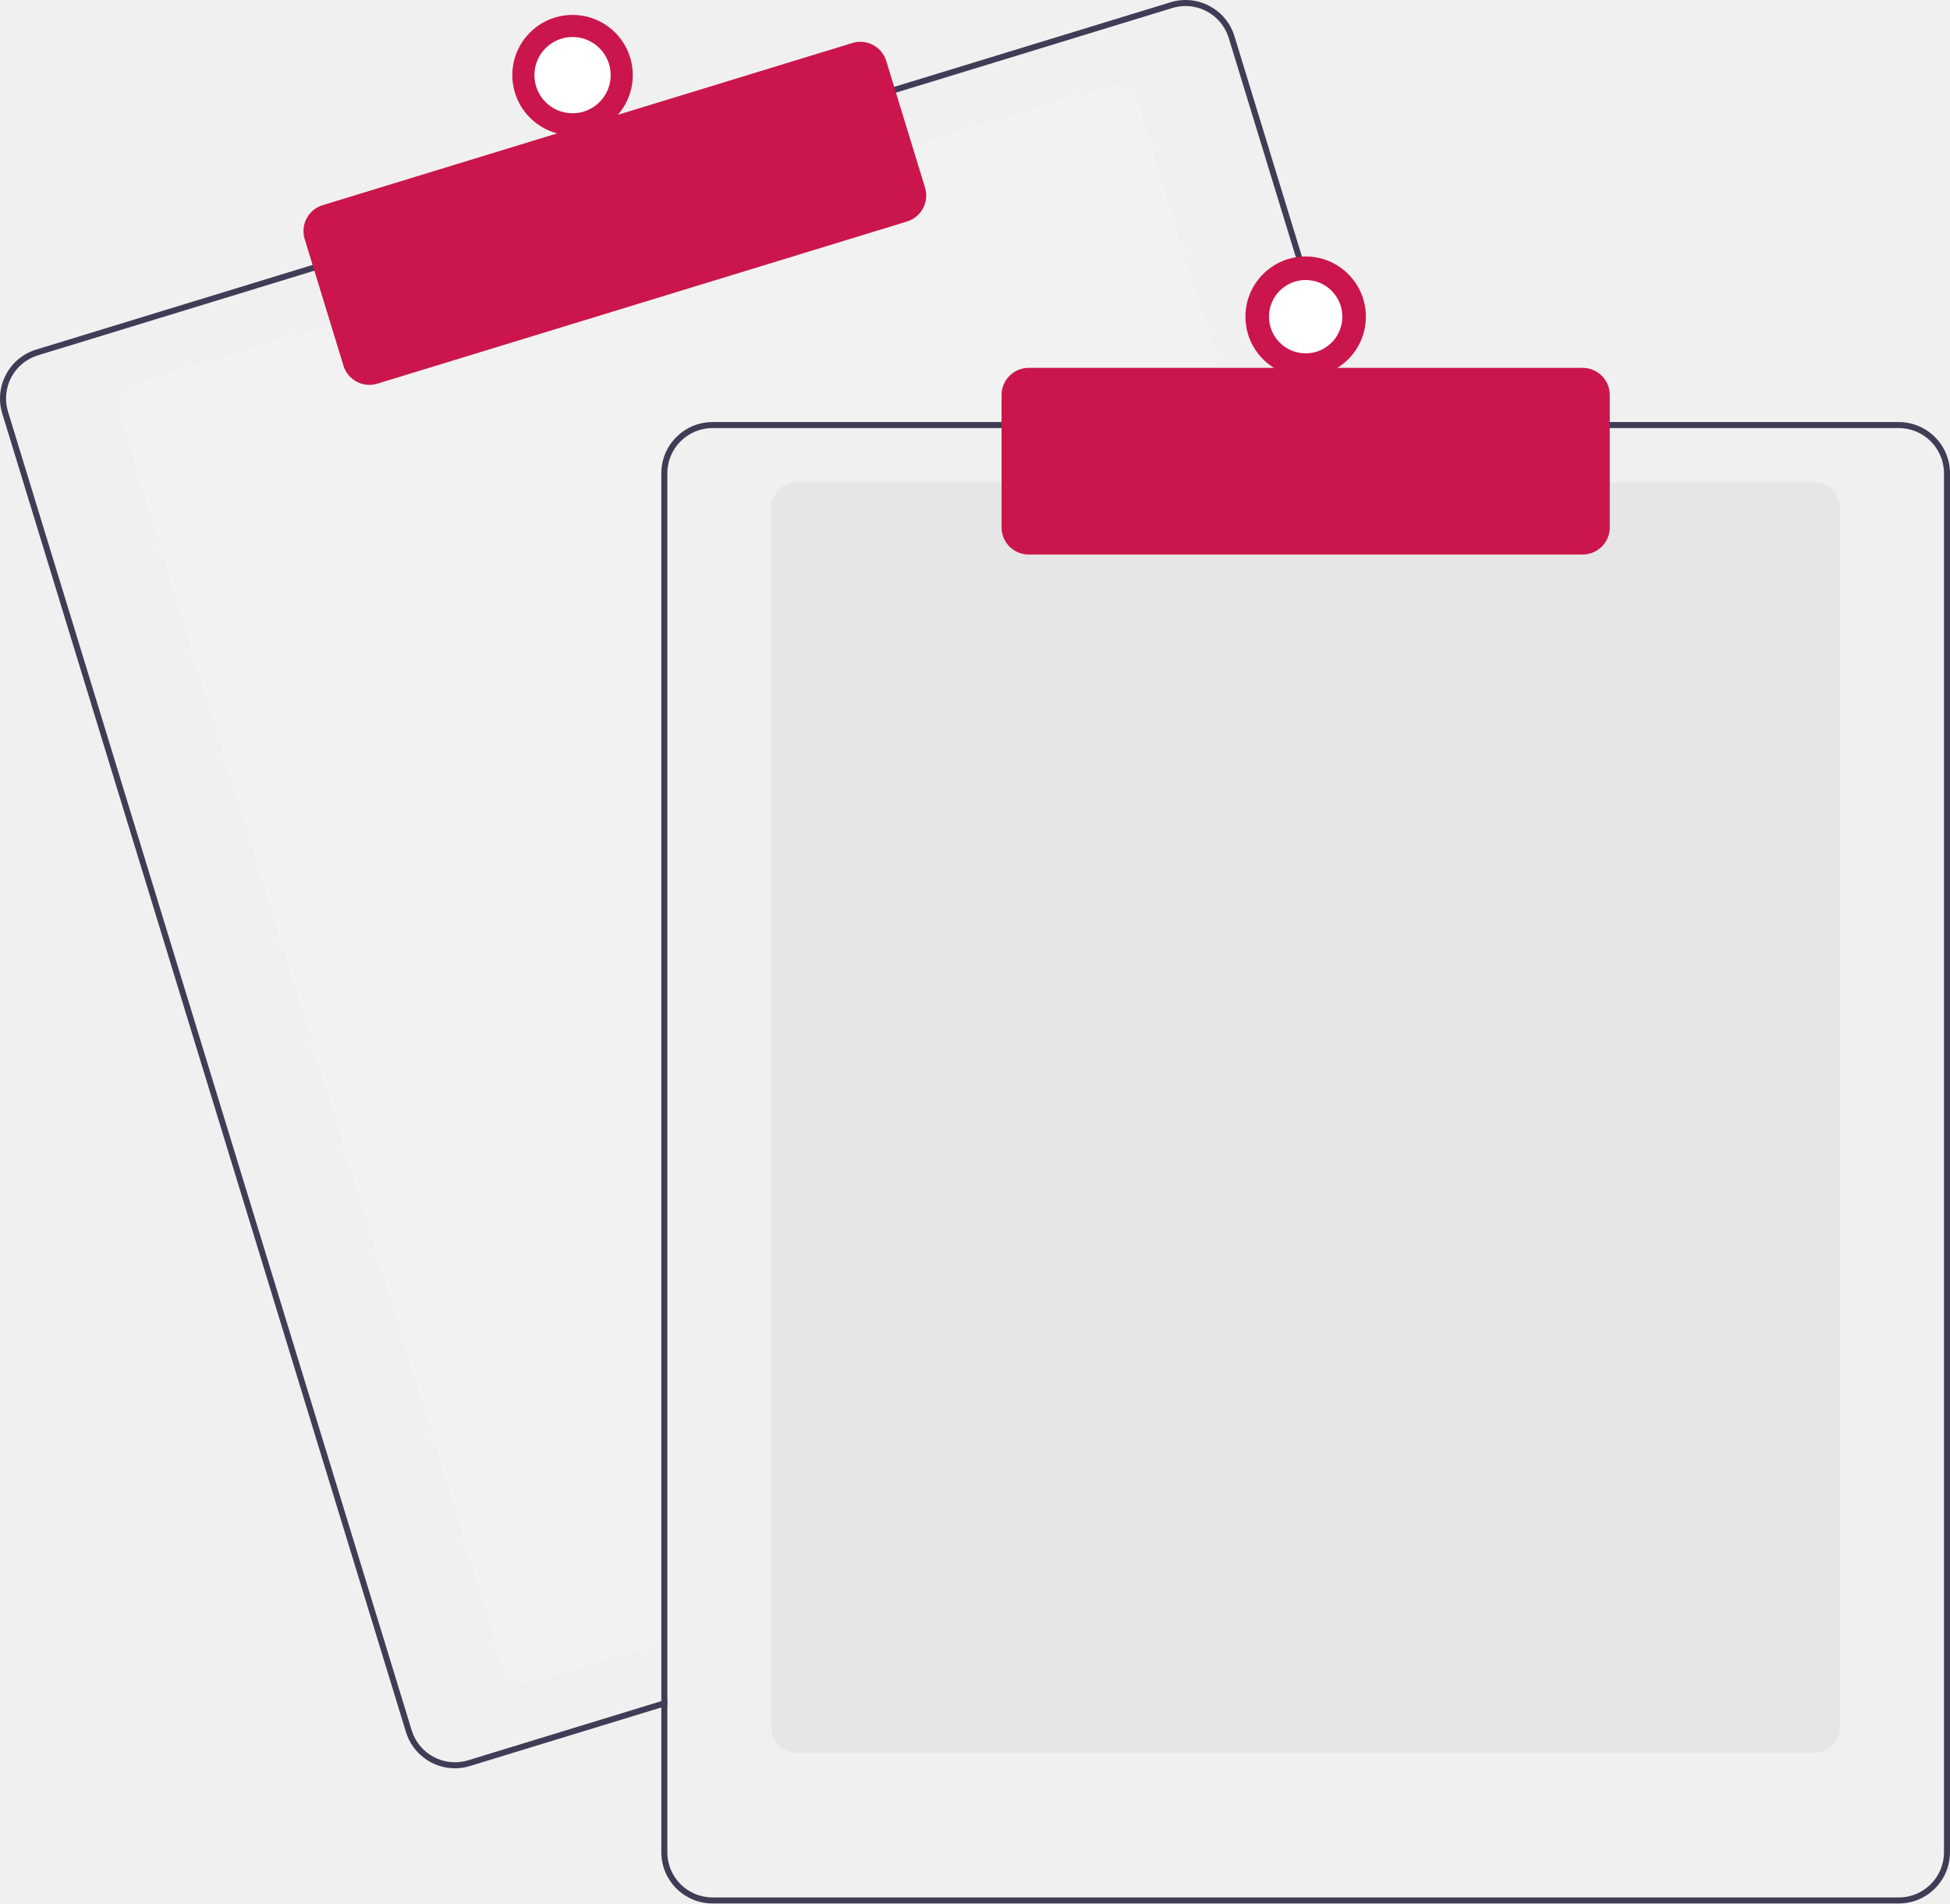
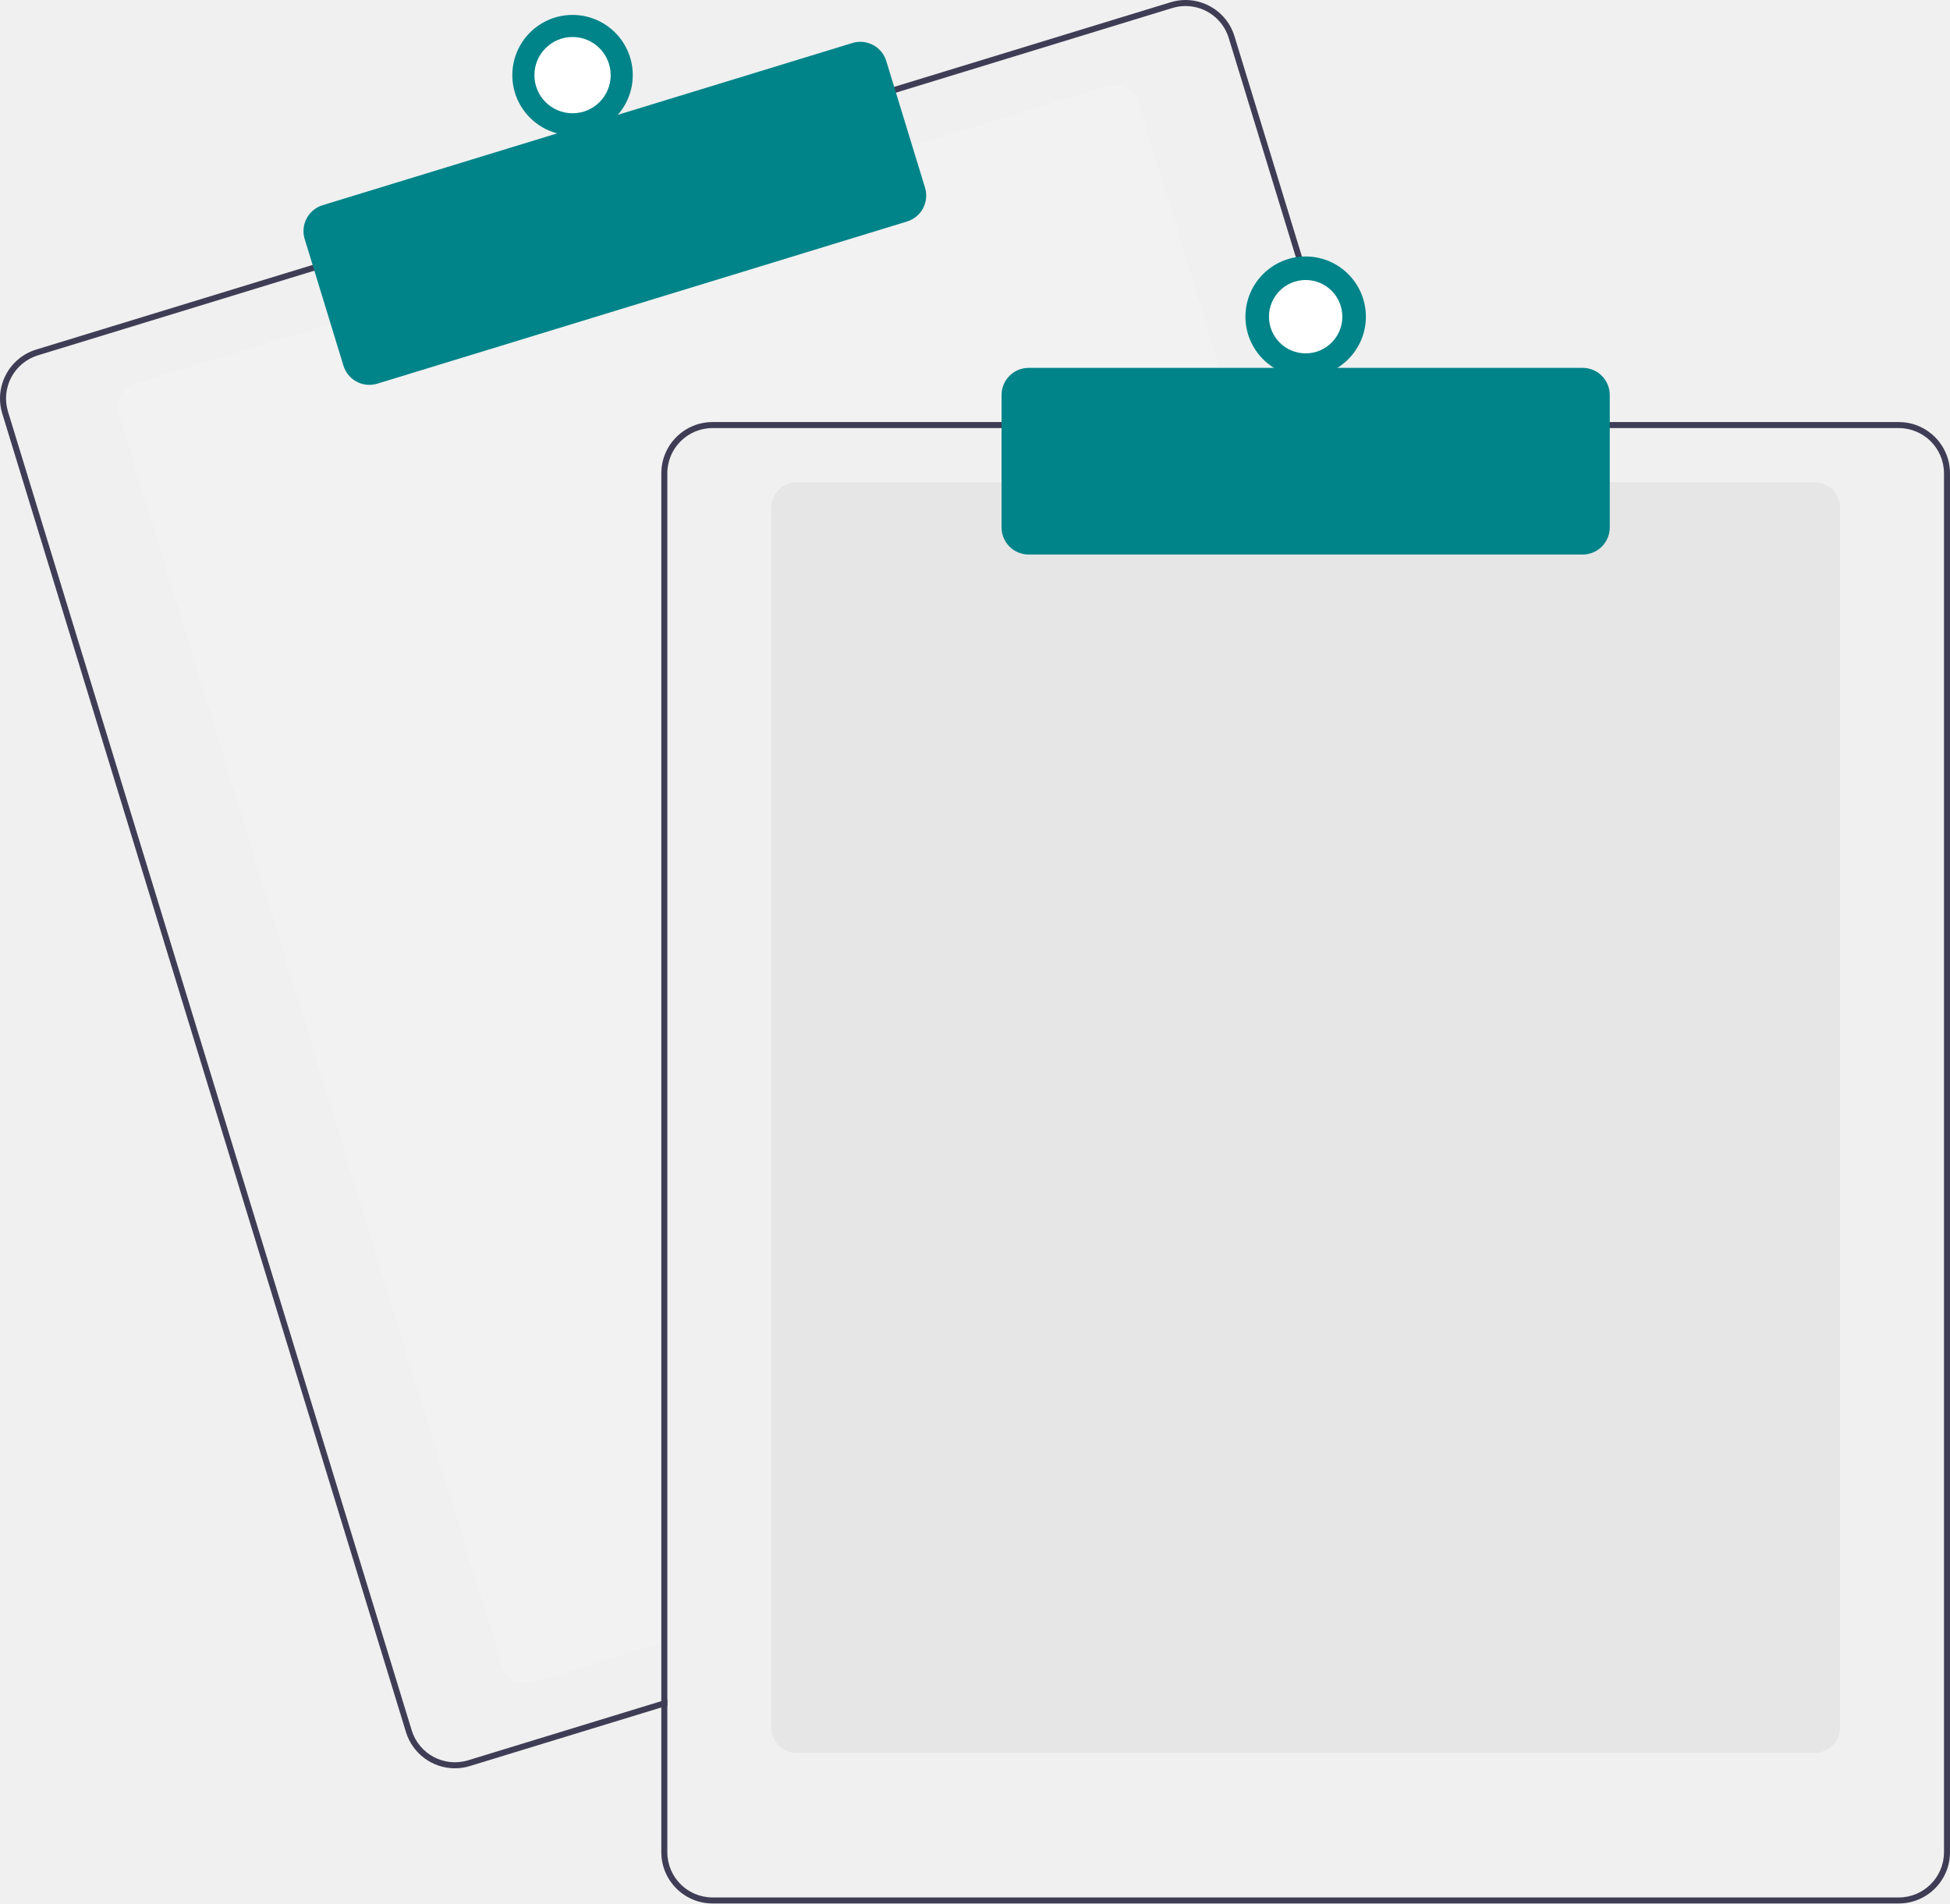
<svg xmlns="http://www.w3.org/2000/svg" data-name="Layer 1" width="647.636" height="632.174" viewBox="0 0 647.636 632.174">
-   <path d="M687.328,276.087H512.818a15.018,15.018,0,0,0-15,15v387.85l-2,.61-42.81,13.11a8.007,8.007,0,0,1-9.99-5.31L315.678,271.397a8.003,8.003,0,0,1,5.31-9.99l65.97-20.2,191.25-58.54,65.97-20.2a7.989,7.989,0,0,1,9.99,5.3l32.55,106.32Z" transform="translate(-276.1819 -133.9131)" fill="#f2f2f2" />
-   <path d="M725.408,274.087l-39.23-128.14a16.994,16.994,0,0,0-21.23-11.28l-92.75,28.39L380.958,221.607l-92.75,28.4a17.015,17.015,0,0,0-11.28,21.23l134.08,437.93a17.027,17.027,0,0,0,16.26,12.03,16.789,16.789,0,0,0,4.97-.75l63.58-19.46,2-.62v-2.09l-2,.61-64.17,19.65a15.015,15.015,0,0,1-18.73-9.95l-134.07-437.94a14.979,14.979,0,0,1,9.95-18.73l92.75-28.4,191.24-58.54,92.75-28.4a15.156,15.156,0,0,1,4.41-.66,15.015,15.015,0,0,1,14.32,10.61l39.05,127.56.62,2h2.08Z" transform="translate(-276.1819 -133.9131)" fill="#3f3d56" />
-   <path d="M398.863,261.734a9.016,9.016,0,0,1-8.611-6.367l-12.88-42.072a8.999,8.999,0,0,1,5.971-11.24l175.939-53.864a9.009,9.009,0,0,1,11.241,5.971l12.88,42.072a9.01,9.01,0,0,1-5.971,11.241L401.492,261.339A8.976,8.976,0,0,1,398.863,261.734Z" transform="translate(-276.1819 -133.9131)" fill="#ca164c" />
-   <circle cx="190.154" cy="24.955" r="20" fill="#ca164c" />
-   <circle cx="190.154" cy="24.955" r="12.665" fill="#fff" />
-   <path d="M878.818,716.087h-338a8.51,8.51,0,0,1-8.5-8.5v-405a8.51,8.51,0,0,1,8.5-8.5h338a8.51,8.51,0,0,1,8.5,8.5v405A8.51,8.51,0,0,1,878.818,716.087Z" transform="translate(-276.1819 -133.9131)" fill="#e6e6e6" />
-   <path d="M723.318,274.087h-210.5a17.024,17.024,0,0,0-17,17v407.8l2-.61v-407.19a15.018,15.018,0,0,1,15-15H723.938Zm183.5,0h-394a17.024,17.024,0,0,0-17,17v458a17.024,17.024,0,0,0,17,17h394a17.024,17.024,0,0,0,17-17v-458A17.024,17.024,0,0,0,906.818,274.087Zm15,475a15.018,15.018,0,0,1-15,15h-394a15.018,15.018,0,0,1-15-15v-458a15.018,15.018,0,0,1,15-15h394a15.018,15.018,0,0,1,15,15Z" transform="translate(-276.1819 -133.9131)" fill="#3f3d56" />
-   <path d="M801.818,318.087h-184a9.01,9.01,0,0,1-9-9v-44a9.01,9.01,0,0,1,9-9h184a9.01,9.01,0,0,1,9,9v44A9.01,9.01,0,0,1,801.818,318.087Z" transform="translate(-276.1819 -133.9131)" fill="#ca164c" />
-   <circle cx="433.636" cy="105.174" r="20" fill="#ca164c" />
-   <circle cx="433.636" cy="105.174" r="12.182" fill="#fff" />
+   <path d="M687.328,276.087H512.818a15.018,15.018,0,0,0-15,15v387.85l-2,.61-42.81,13.11a8.007,8.007,0,0,1-9.99-5.31L315.678,271.397a8.003,8.003,0,0,1,5.31-9.99l65.97-20.2,191.25-58.54,65.97-20.2a7.989,7.989,0,0,1,9.99,5.3l32.55,106.32Z" transform="translate(-276.1819 -133.9131)" fill="#F2F2F2" />
+   <path d="M725.408,274.087l-39.23-128.14a16.994,16.994,0,0,0-21.23-11.28l-92.75,28.39L380.958,221.607l-92.75,28.4a17.015,17.015,0,0,0-11.28,21.23l134.08,437.93a17.027,17.027,0,0,0,16.26,12.03,16.789,16.789,0,0,0,4.97-.75l63.58-19.46,2-.62v-2.09l-2,.61-64.17,19.65a15.015,15.015,0,0,1-18.73-9.95l-134.07-437.94a14.979,14.979,0,0,1,9.95-18.73l92.75-28.4,191.24-58.54,92.75-28.4a15.156,15.156,0,0,1,4.41-.66,15.015,15.015,0,0,1,14.32,10.61l39.05,127.56.62,2h2.08Z" transform="translate(-276.1819 -133.9131)" fill="#3F3D56" />
+   <path d="M398.863,261.734a9.016,9.016,0,0,1-8.611-6.367l-12.88-42.072a8.999,8.999,0,0,1,5.971-11.24l175.939-53.864a9.009,9.009,0,0,1,11.241,5.971l12.88,42.072a9.01,9.01,0,0,1-5.971,11.241L401.492,261.339A8.976,8.976,0,0,1,398.863,261.734Z" transform="translate(-276.1819 -133.9131)" fill="#008489" />
+   <circle cx="190.154" cy="24.955" r="20" fill="#008489" />
+   <circle cx="190.154" cy="24.955" r="12.665" fill="white" />
+   <path d="M878.818,716.087h-338a8.51,8.51,0,0,1-8.5-8.5v-405a8.51,8.51,0,0,1,8.5-8.5h338a8.51,8.51,0,0,1,8.5,8.5v405A8.51,8.51,0,0,1,878.818,716.087Z" transform="translate(-276.1819 -133.9131)" fill="#E6E6E6" />
+   <path d="M723.318,274.087h-210.5a17.024,17.024,0,0,0-17,17v407.8l2-.61v-407.19a15.018,15.018,0,0,1,15-15H723.938Zm183.5,0h-394a17.024,17.024,0,0,0-17,17v458a17.024,17.024,0,0,0,17,17h394a17.024,17.024,0,0,0,17-17v-458A17.024,17.024,0,0,0,906.818,274.087Zm15,475a15.018,15.018,0,0,1-15,15h-394a15.018,15.018,0,0,1-15-15v-458a15.018,15.018,0,0,1,15-15h394a15.018,15.018,0,0,1,15,15Z" transform="translate(-276.1819 -133.9131)" fill="#3F3D56" />
+   <path d="M801.818,318.087h-184a9.01,9.01,0,0,1-9-9v-44a9.01,9.01,0,0,1,9-9h184a9.01,9.01,0,0,1,9,9v44A9.01,9.01,0,0,1,801.818,318.087Z" transform="translate(-276.1819 -133.9131)" fill="#008489" />
+   <circle cx="433.636" cy="105.174" r="20" fill="#008489" />
+   <circle cx="433.636" cy="105.174" r="12.182" fill="white" />
</svg>
